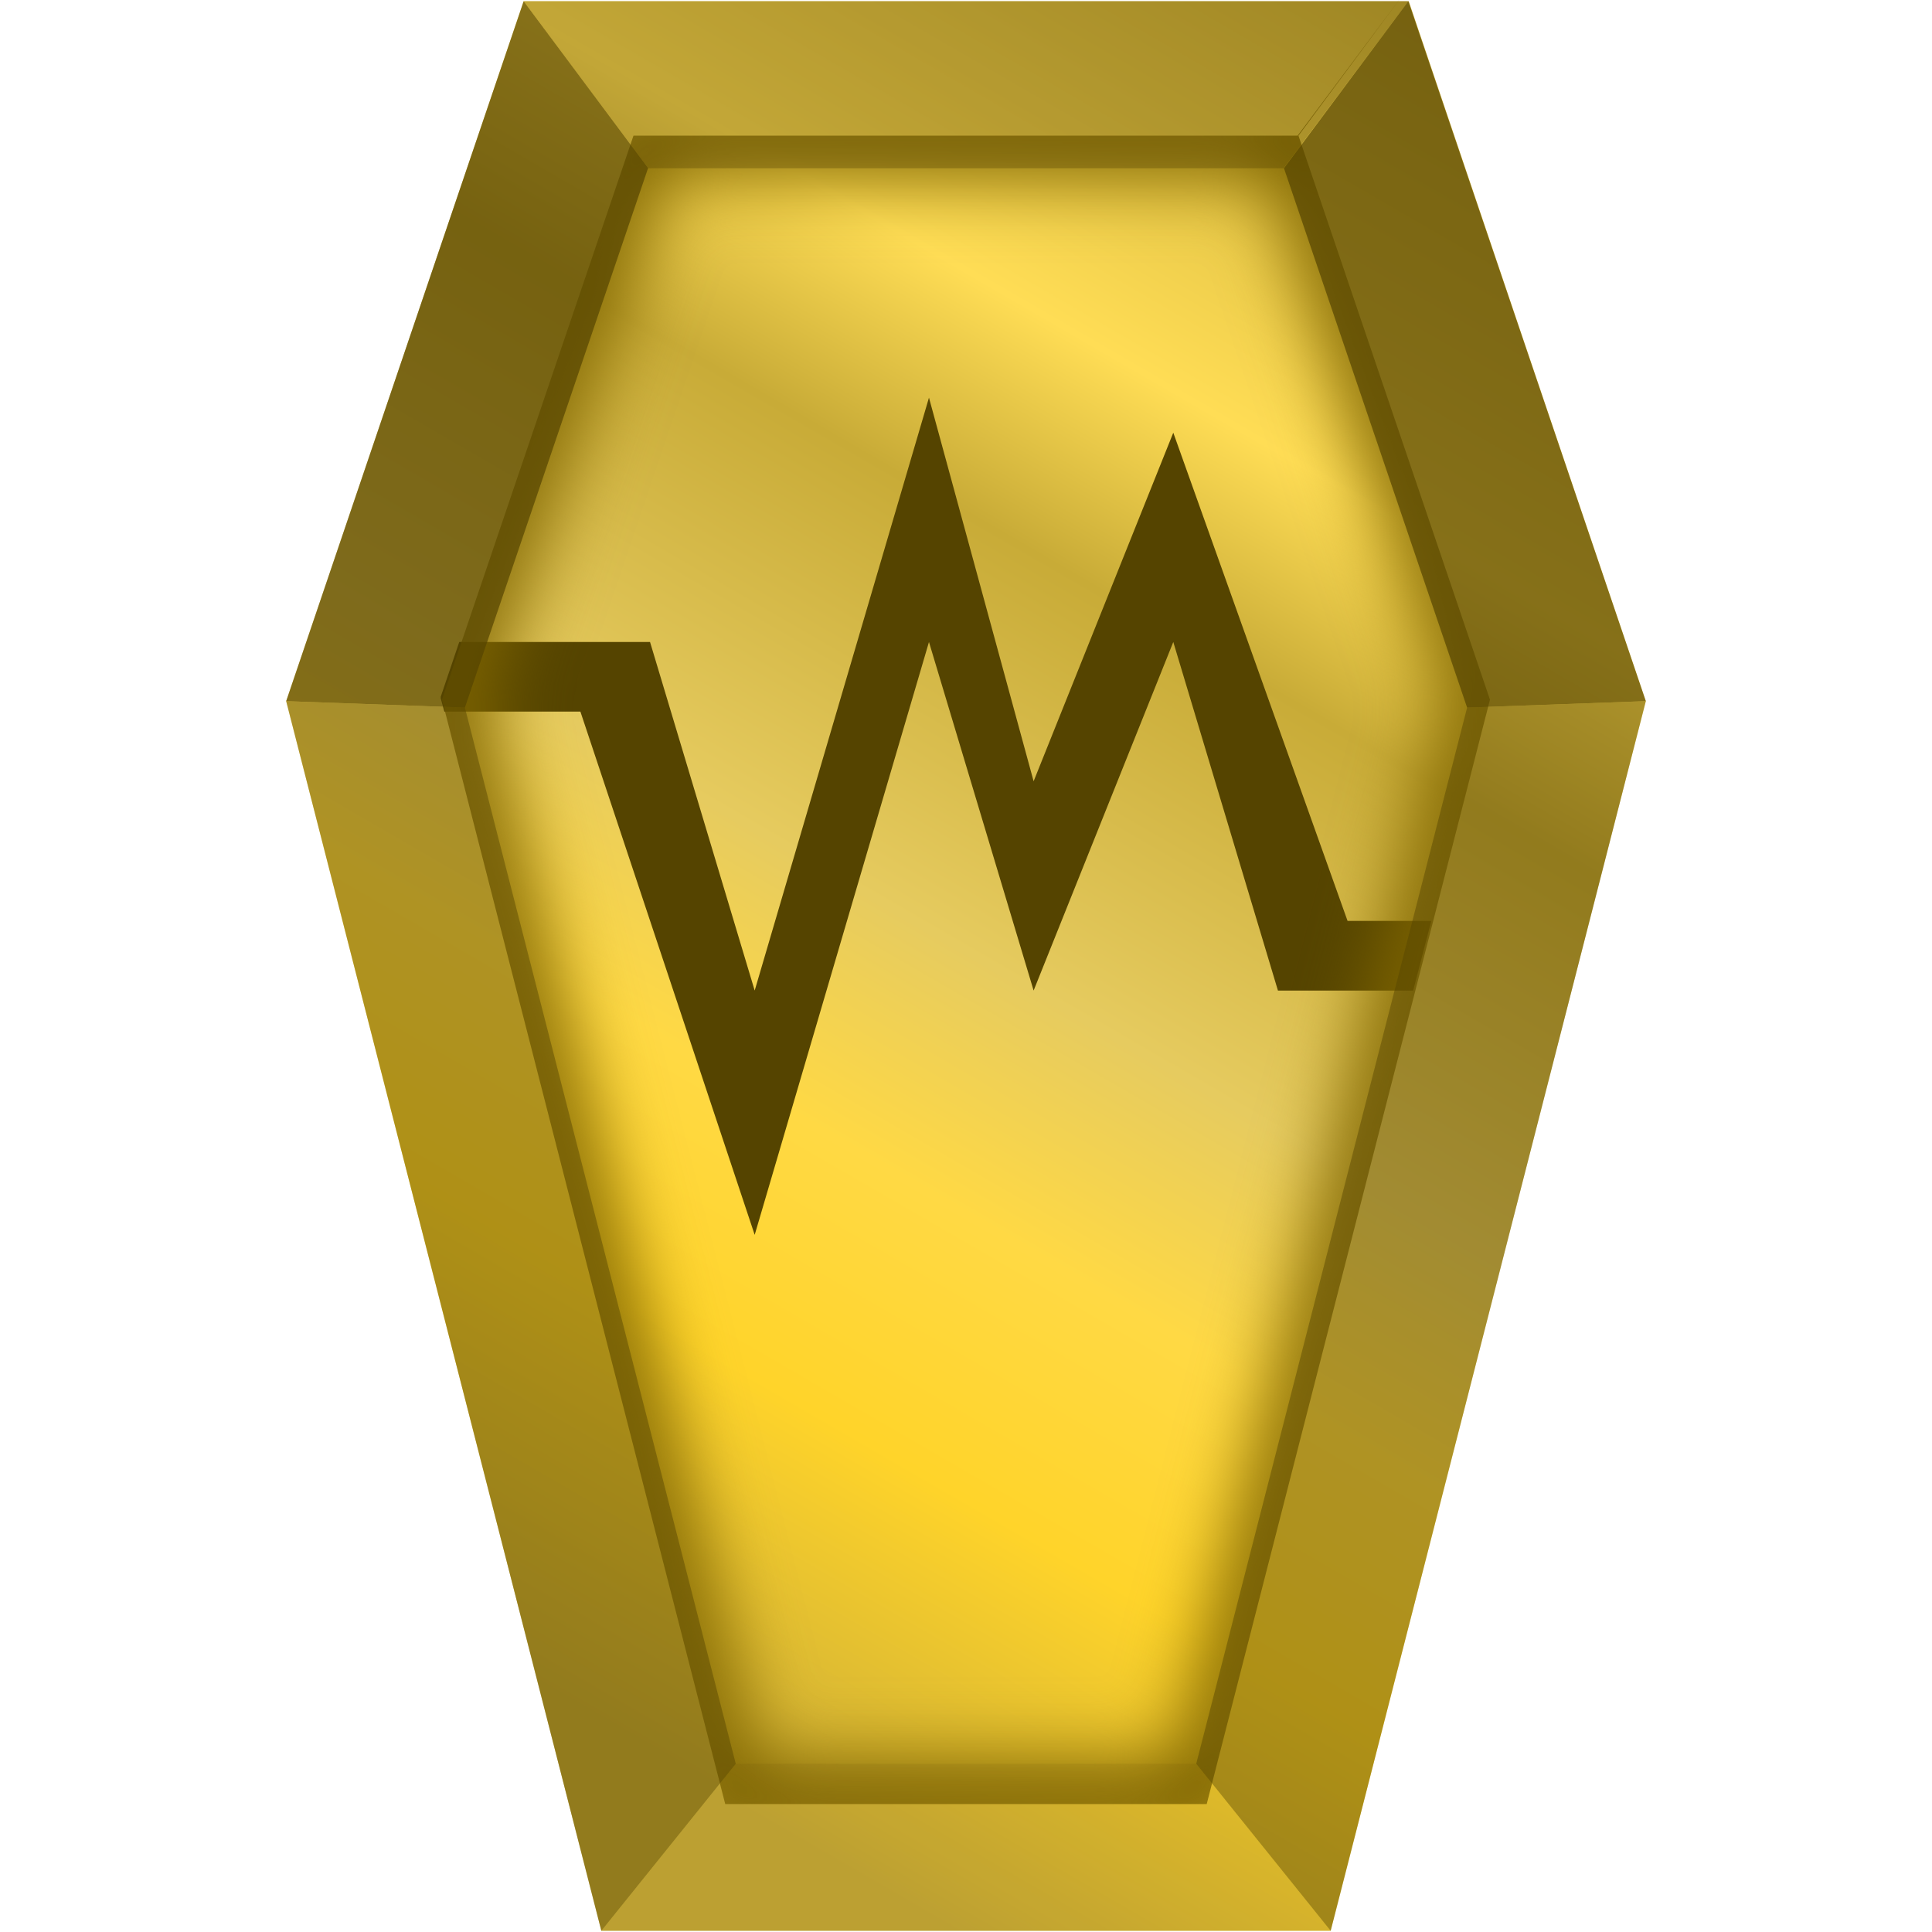
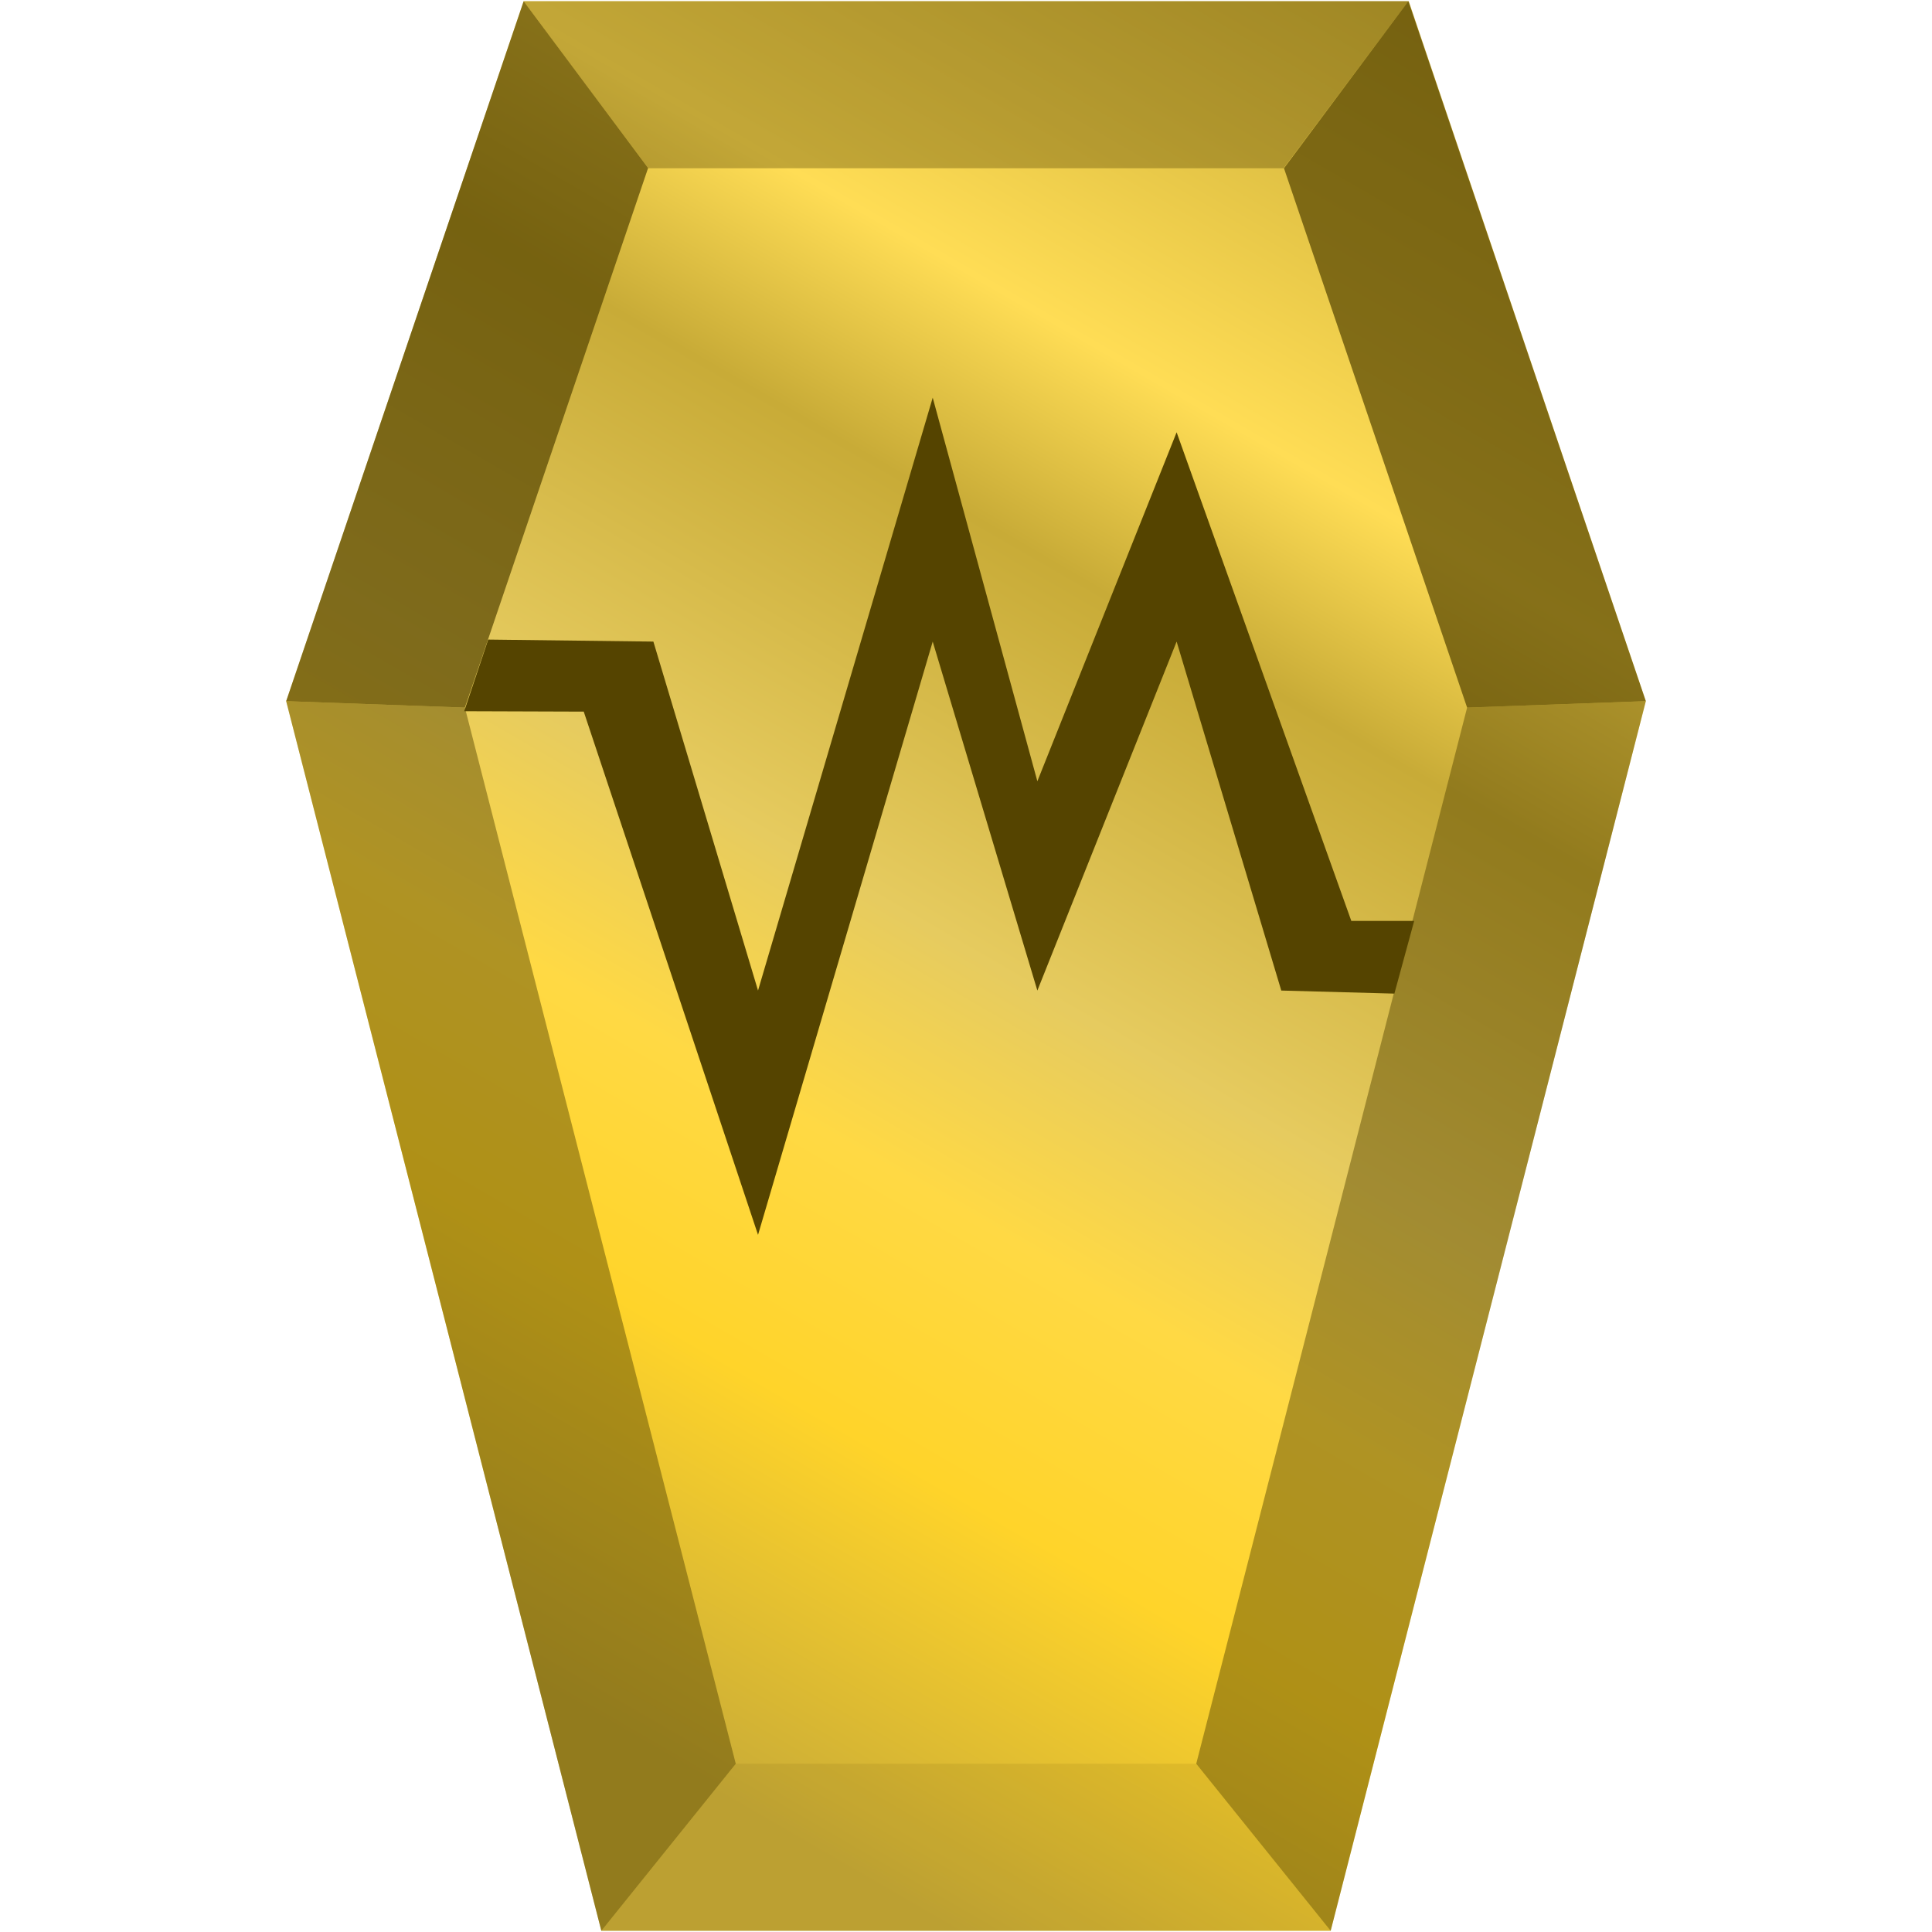
<svg xmlns="http://www.w3.org/2000/svg" xmlns:xlink="http://www.w3.org/1999/xlink" width="48" height="48" version="1">
  <defs>
    <linearGradient id="c">
      <stop offset="0" stop-color="#c8ab37" />
      <stop offset=".2" stop-color="#ffd42a" />
      <stop offset=".33" stop-color="#ffd944" />
      <stop offset=".45" stop-color="#e6cb5f" />
      <stop offset=".65" stop-color="#c8ab37" />
      <stop offset=".76" stop-color="#fd5" />
      <stop offset="1" stop-color="#c8ab37" />
    </linearGradient>
    <linearGradient id="b">
      <stop offset="0" stop-color="#2c5aa0" />
      <stop offset=".2" stop-color="#3771c8" />
      <stop offset=".33" stop-color="#2c5aa0" />
      <stop offset=".44" stop-color="#3771c8" />
      <stop offset=".57" stop-color="#3771c8" />
      <stop offset=".76" stop-color="#5f8dd3" />
      <stop offset="1" stop-color="#2c5aa0" stop-opacity="0" />
    </linearGradient>
-     <clipPath id="e">
-       <path d="M-5.02.03l-3.1 4.15H-23.9l-4.55 13.4 6.73 26.24h11.44l6.73-26.24-4.55-13.4z" fill="url(#a)" />
-     </clipPath>
    <linearGradient xlink:href="#b" id="a" gradientUnits="userSpaceOnUse" gradientTransform="translate(-40)" x1="8.14" y1="13.51" x2="36.28" y2="35.97" />
-     <filter id="f" x="-.08" width="1.17" y="-.05" height="1.09" color-interpolation-filters="sRGB">
-       <feGaussianBlur stdDeviation=".86" />
-     </filter>
    <linearGradient xlink:href="#c" id="d" x1="11.36" y1="40.83" x2="34.99" y2=".03" gradientUnits="userSpaceOnUse" />
  </defs>
  <path d="M40.89 17.42l-7.83 30.55H14.94L7.11 17.42 13.01.03H35z" fill="url(#d)" />
-   <path d="M11.41 15.95l-.46 1.36v.04l.09.33h3.38l4.33 13 4.33-14.73 2.6 8.66 3.47-8.66 2.6 8.66h3.36l.45-1.73h-2.08l-4.33-12.13-3.47 8.66-2.6-9.53-4.33 14.73-2.6-8.66z" fill="#540" />
-   <path transform="translate(40.73 -1) scale(1.04567)" clip-path="url(#e)" d="M-5.02.03l-3.1 4.15H-23.9l-4.55 13.4 6.73 26.24h11.44l6.73-26.24-4.55-13.4z" fill="none" stroke="#806600" stroke-width="1.91" filter="url(#f)" />
  <path d="M18.28 43.82l-3.34 4.15h18.12l-3.34-4.15z" fill="#540" fill-opacity=".1" />
  <path d="M29.72 43.82l3.34 4.15 7.83-30.55-4.44.16z" fill="#540" fill-opacity=".47" />
  <path d="M13.01.03l3.08 4.15h15.8l3.1-4.15z" fill="#540" fill-opacity=".35" />
  <path d="M40.89 17.42L34.99.03 31.9 4.18l4.55 13.4z" fill="#540" fill-opacity=".71" />
  <path d="M18.28 43.82l-3.34 4.15-7.83-30.55 4.44.16z" fill="#540" fill-opacity=".47" />
  <path d="M7.11 17.42L13.01.03l3.09 4.15-4.55 13.4z" fill="#540" fill-opacity=".71" />
+   <path d="M12.129 15.89l-.596 1.78 2.97.01 4.33 13 4.34-14.74 2.6 8.67 3.46-8.67 2.6 8.67 2.81.076.492-1.806h-1.562l-4.34-12.14-3.46 8.67-2.6-9.53-4.34 14.73-2.6-8.67z" fill="#540" />
</svg>
